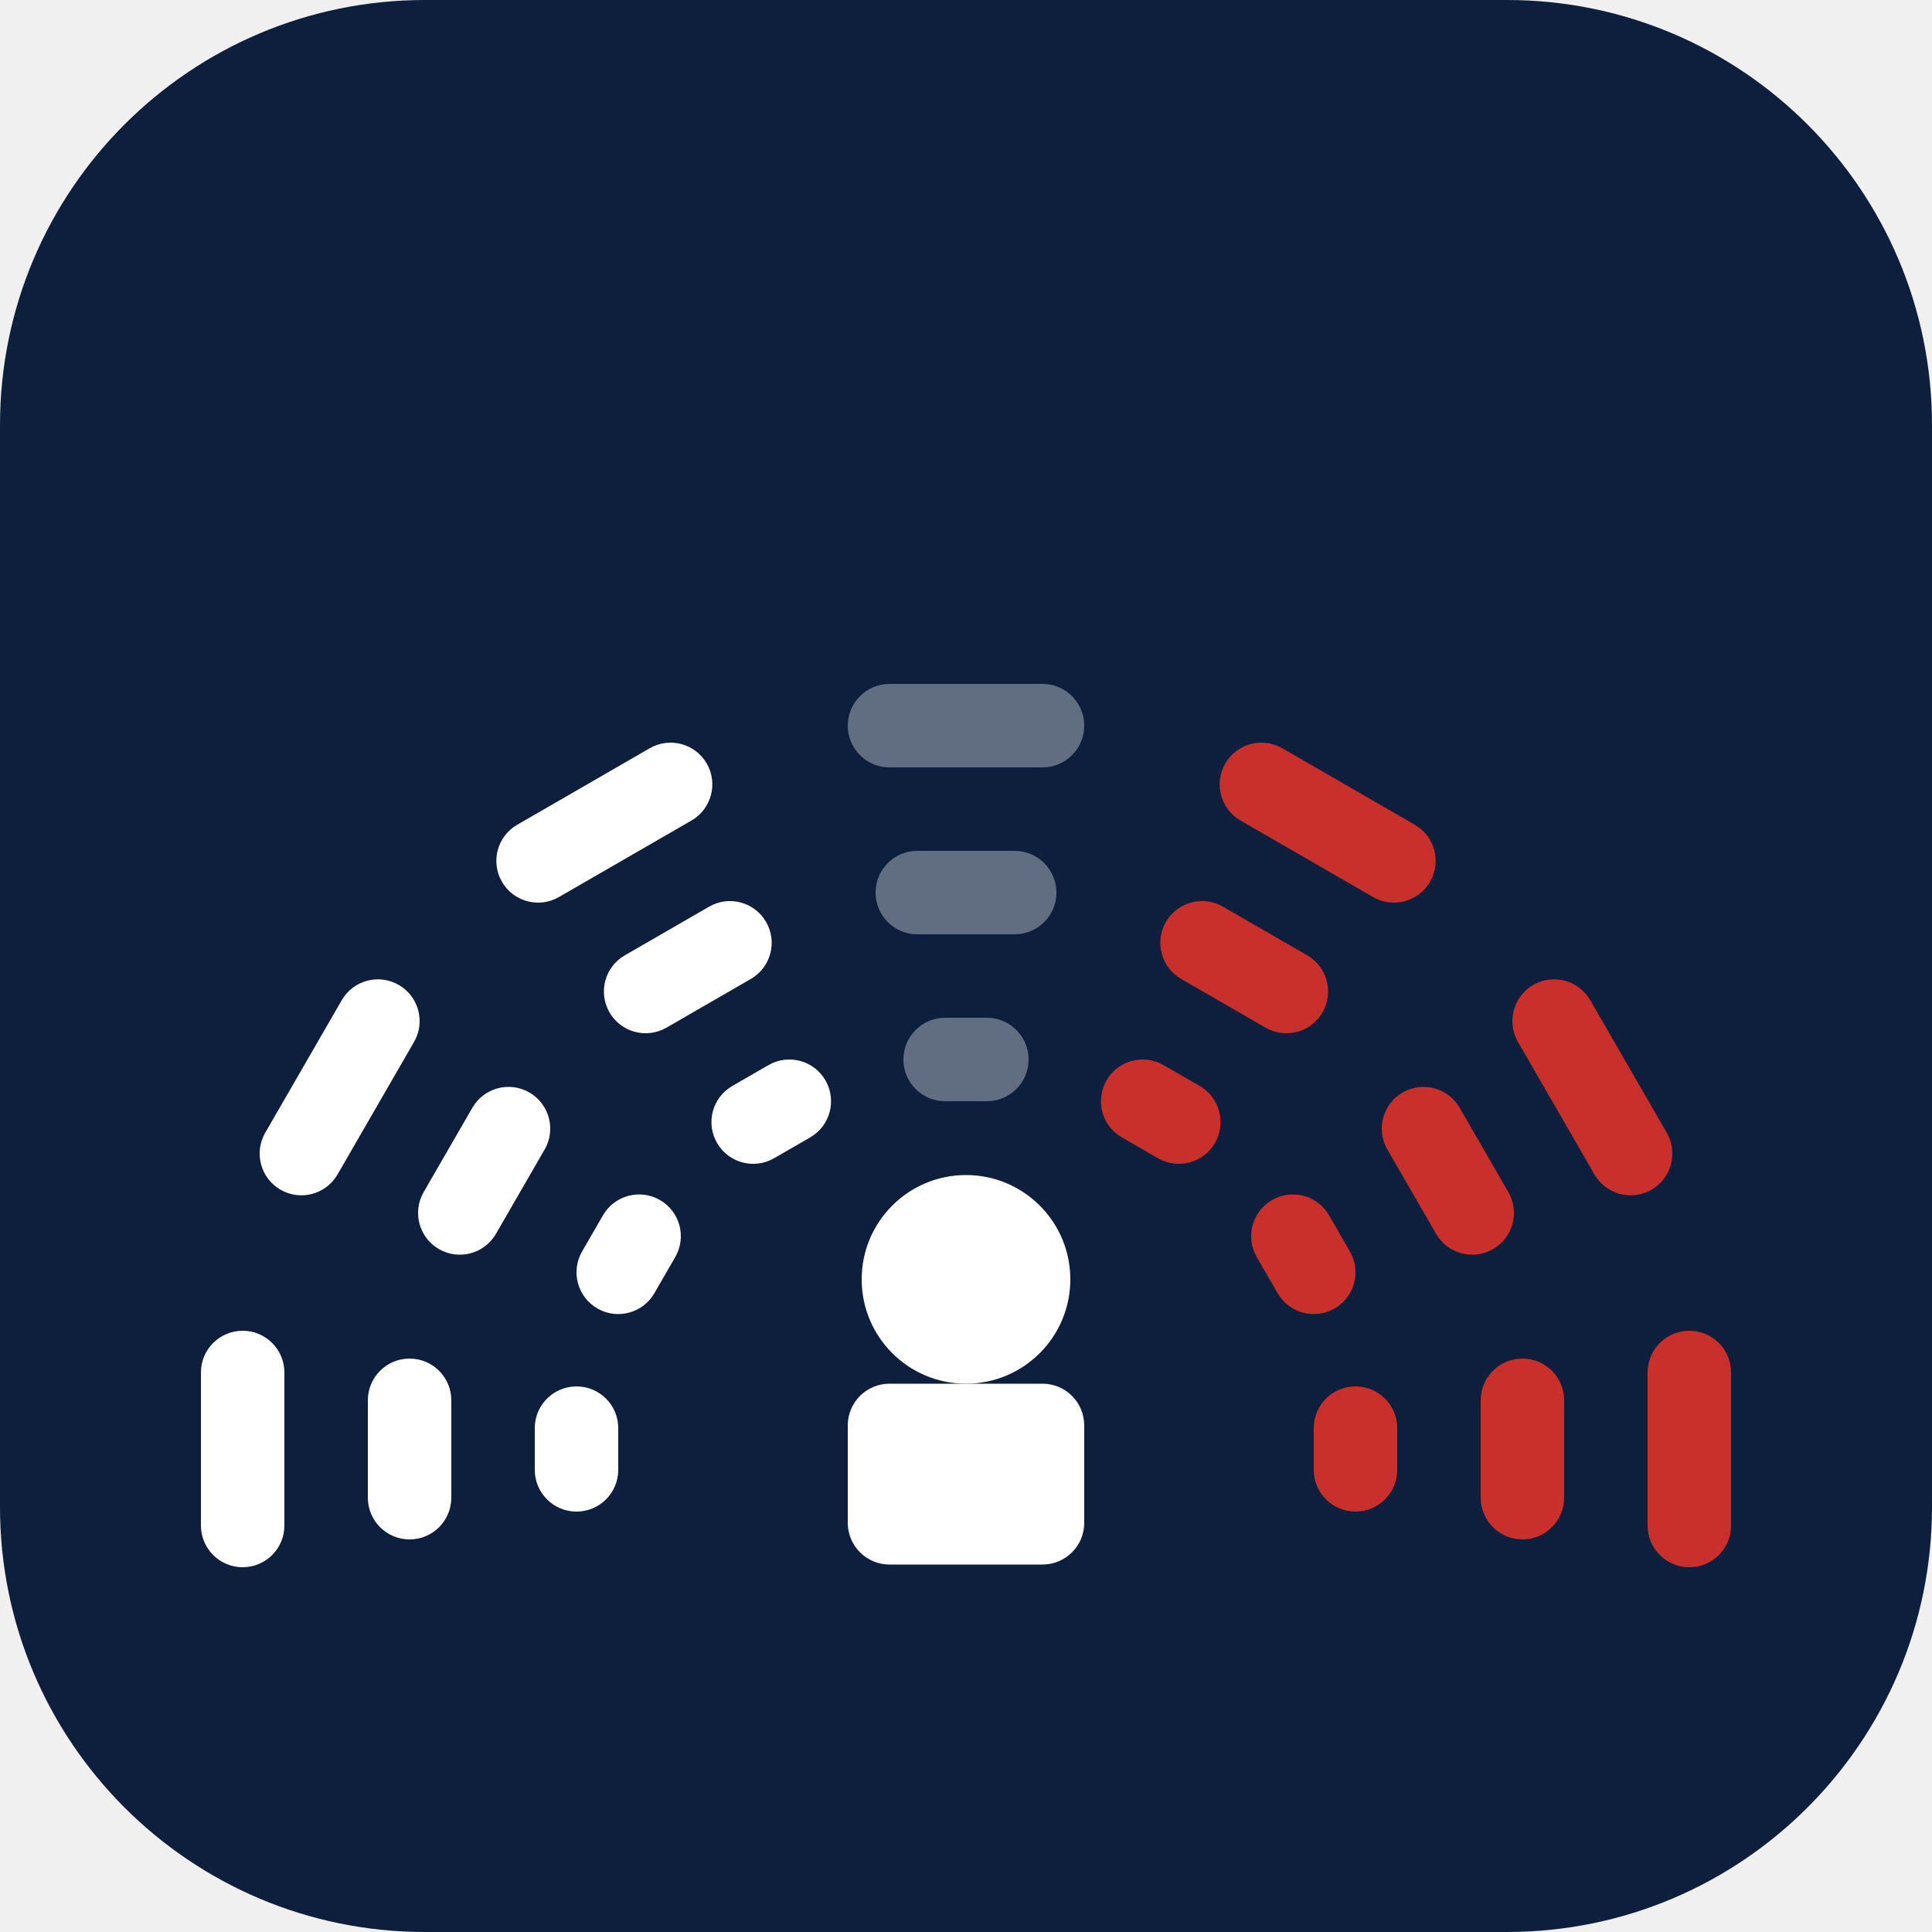
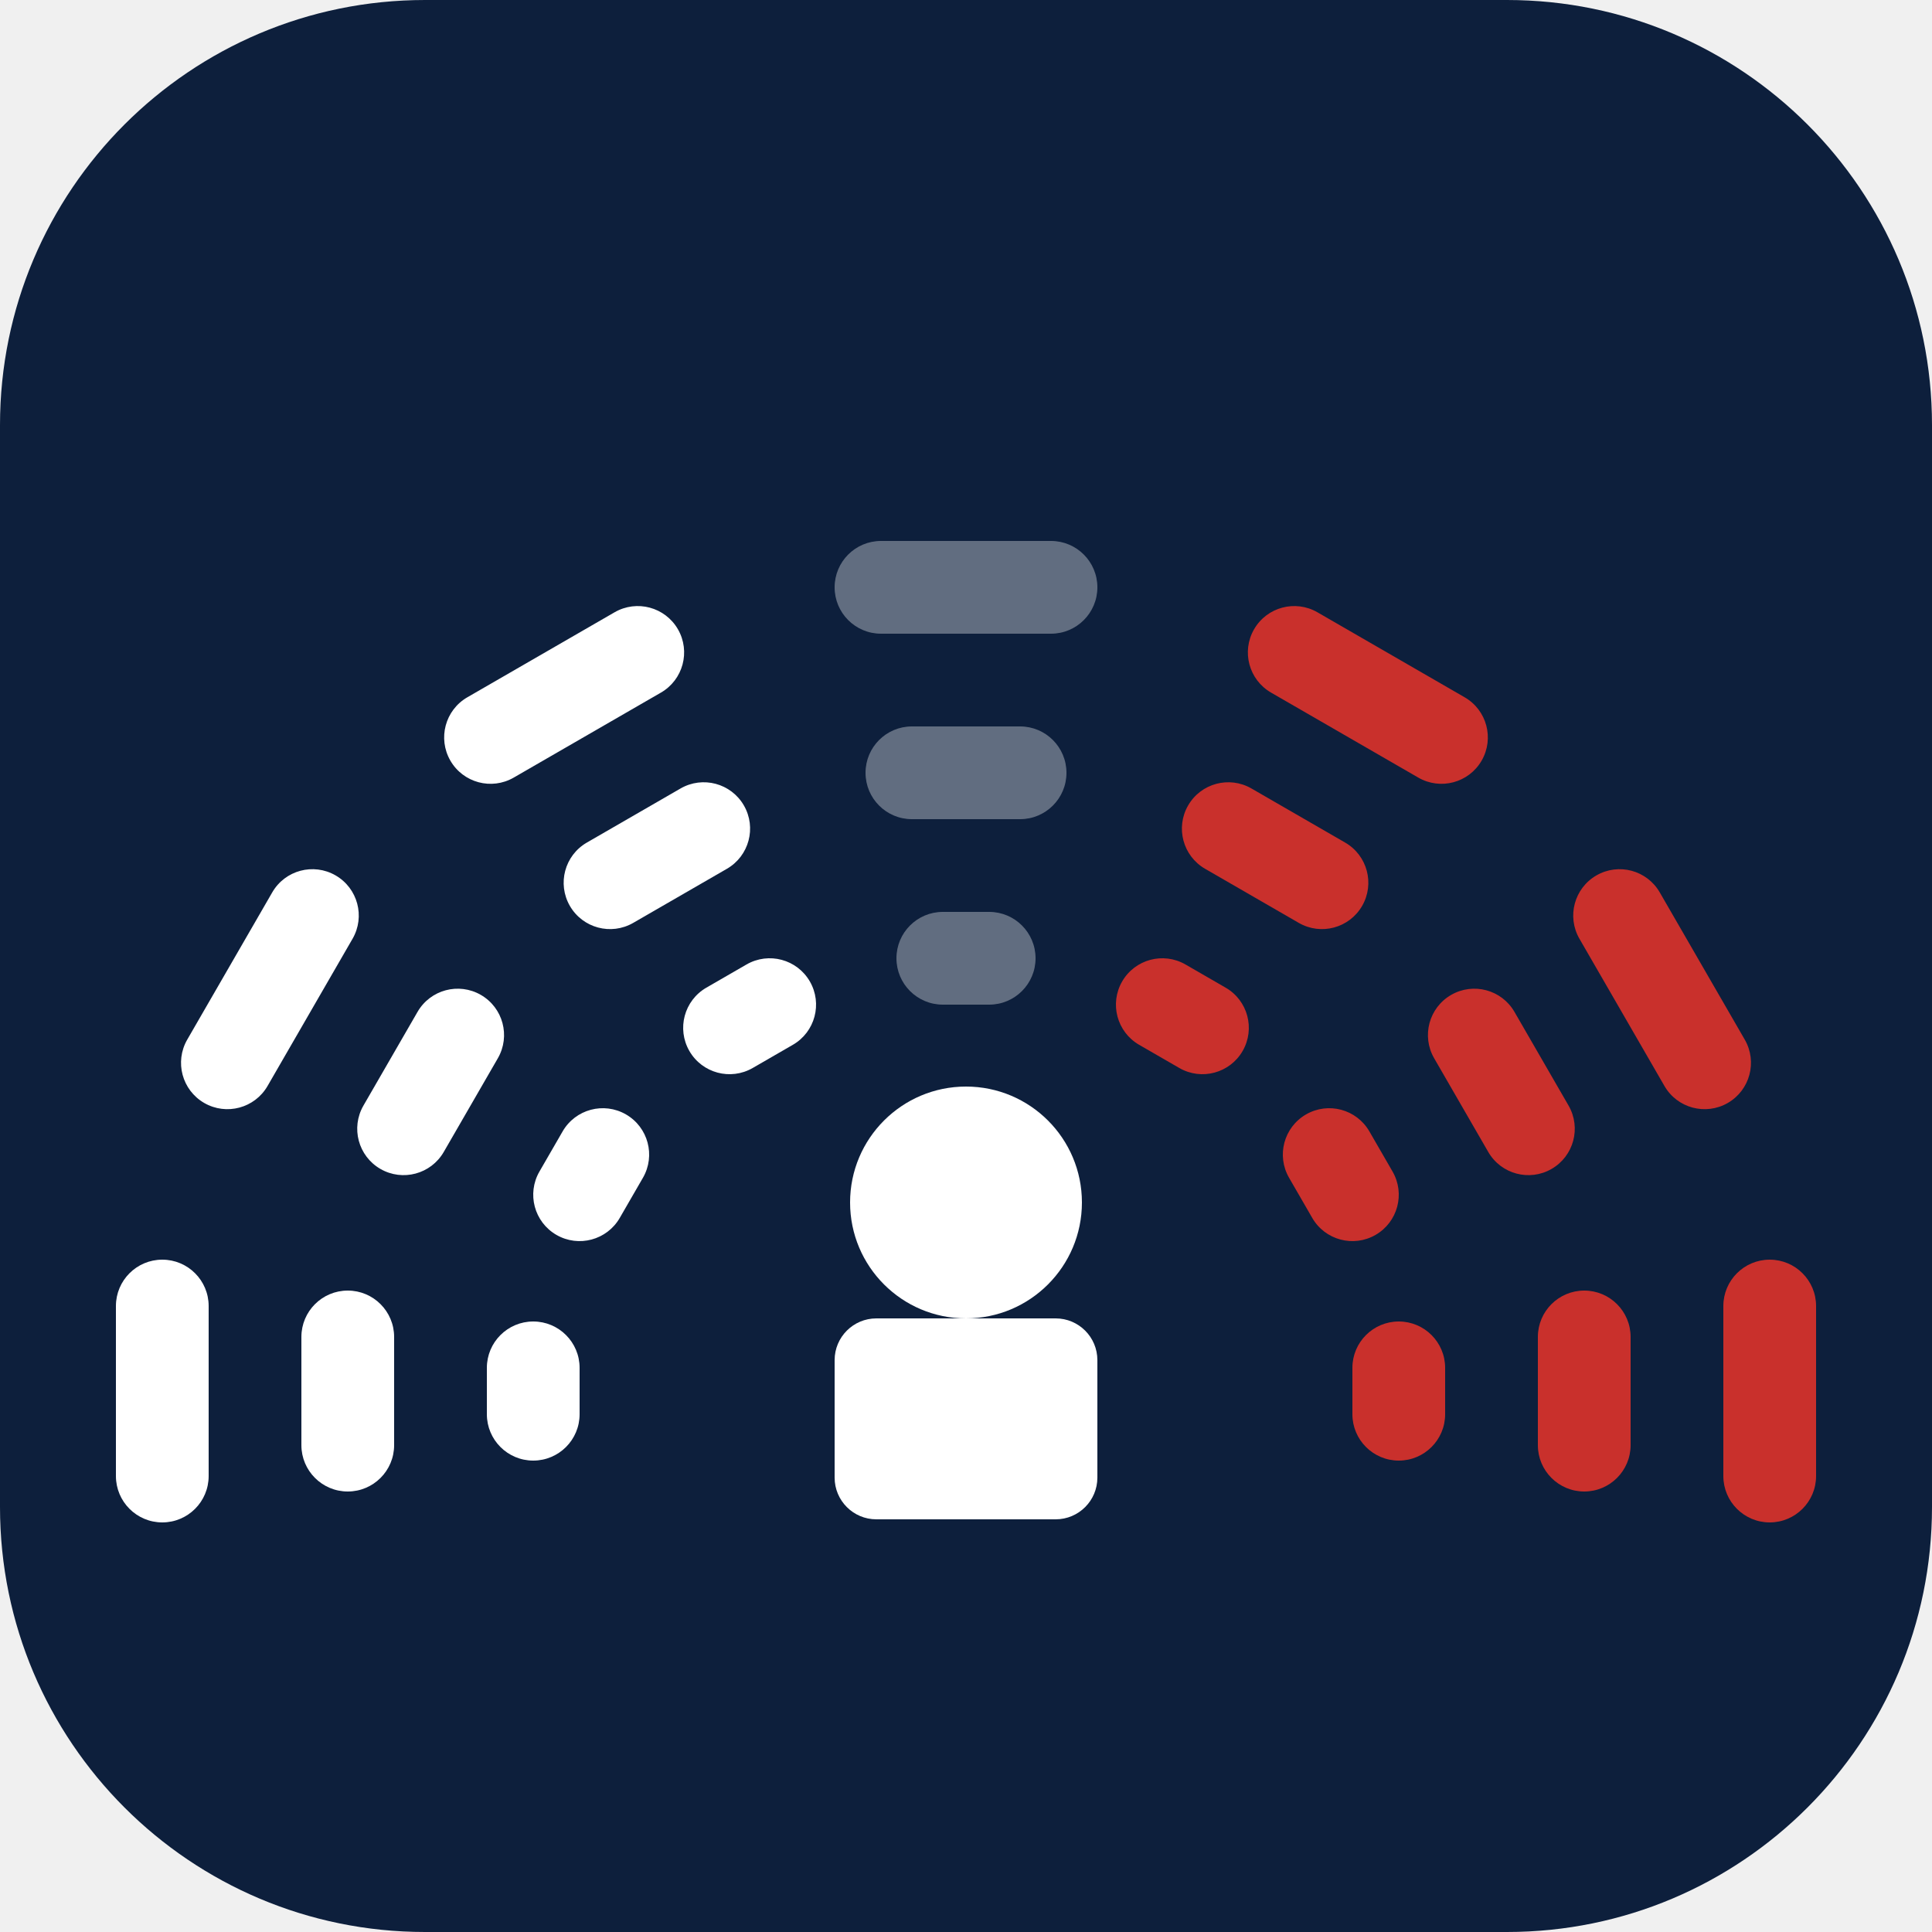
<svg xmlns="http://www.w3.org/2000/svg" width="100" height="100" viewBox="0 0 100 100" fill="none">
  <rect width="100" height="100" rx="22" fill="#0D1F3C" />
-   <rect x="6.44" y="72.84" width="12.24" height="4.32" rx="2.16" fill="#FFFFFF" transform="rotate(90,12.56,75.00)" />
-   <rect x="11.46" y="54.12" width="12.24" height="4.32" rx="2.16" fill="#FFFFFF" transform="rotate(120,17.58,56.28)" />
-   <rect x="25.16" y="40.42" width="12.24" height="4.32" rx="2.16" fill="#FFFFFF" transform="rotate(150,31.28,42.58)" />
-   <rect x="43.88" y="35.40" width="12.24" height="4.32" rx="2.16" fill="rgba(255,255,255,0.35)" transform="rotate(180,50.00,37.56)" />
-   <rect x="62.60" y="40.42" width="12.24" height="4.32" rx="2.16" fill="#C9302C" transform="rotate(210,68.72,42.58)" />
-   <rect x="76.30" y="54.12" width="12.24" height="4.32" rx="2.16" fill="#C9302C" transform="rotate(240,82.42,56.28)" />
-   <rect x="81.32" y="72.84" width="12.24" height="4.32" rx="2.16" fill="#C9302C" transform="rotate(270,87.44,75.00)" />
-   <rect x="16.52" y="72.84" width="9.36" height="4.32" rx="2.16" fill="#FFFFFF" transform="rotate(90,21.20,75.00)" />
-   <rect x="20.38" y="58.44" width="9.36" height="4.32" rx="2.16" fill="#FFFFFF" transform="rotate(120,25.06,60.60)" />
-   <rect x="30.92" y="47.90" width="9.36" height="4.32" rx="2.16" fill="#FFFFFF" transform="rotate(150,35.60,50.06)" />
-   <rect x="45.32" y="44.04" width="9.36" height="4.32" rx="2.16" fill="rgba(255,255,255,0.35)" transform="rotate(180,50.00,46.20)" />
-   <rect x="59.72" y="47.90" width="9.36" height="4.32" rx="2.16" fill="#C9302C" transform="rotate(210,64.40,50.06)" />
-   <rect x="70.26" y="58.44" width="9.36" height="4.32" rx="2.16" fill="#C9302C" transform="rotate(240,74.94,60.60)" />
-   <rect x="74.12" y="72.84" width="9.36" height="4.32" rx="2.16" fill="#C9302C" transform="rotate(270,78.80,75.00)" />
-   <rect x="26.60" y="72.84" width="6.48" height="4.32" rx="2.16" fill="#FFFFFF" transform="rotate(90,29.84,75.00)" />
-   <rect x="29.30" y="62.76" width="6.48" height="4.32" rx="2.16" fill="#FFFFFF" transform="rotate(120,32.54,64.92)" />
-   <rect x="36.68" y="55.38" width="6.48" height="4.32" rx="2.16" fill="#FFFFFF" transform="rotate(150,39.92,57.54)" />
-   <rect x="46.76" y="52.68" width="6.48" height="4.32" rx="2.16" fill="rgba(255,255,255,0.35)" transform="rotate(180,50.00,54.84)" />
-   <rect x="56.84" y="55.38" width="6.48" height="4.32" rx="2.16" fill="#C9302C" transform="rotate(210,60.08,57.54)" />
-   <rect x="64.22" y="62.76" width="6.48" height="4.32" rx="2.16" fill="#C9302C" transform="rotate(240,67.46,64.92)" />
-   <rect x="66.92" y="72.84" width="6.48" height="4.32" rx="2.16" fill="#C9302C" transform="rotate(270,70.16,75.00)" />
-   <circle cx="50" cy="66.22" r="5.40" fill="#FFFFFF" />
-   <rect x="43.88" y="71.62" width="12.24" height="9.36" rx="2.16" fill="#FFFFFF" />
+   <rect x="1.60" y="69.60" width="13.60" height="4.80" rx="2.40" fill="#FFFFFF" transform="rotate(90,8.40,72.00)" />
+   <rect x="7.17" y="48.80" width="13.60" height="4.80" rx="2.40" fill="#FFFFFF" transform="rotate(120,13.97,51.20)" />
+   <rect x="22.40" y="33.57" width="13.60" height="4.80" rx="2.40" fill="#FFFFFF" transform="rotate(150,29.20,35.97)" />
+   <rect x="43.20" y="28.00" width="13.60" height="4.80" rx="2.40" fill="rgba(255,255,255,0.35)" transform="rotate(180,50.00,30.40)" />
+   <rect x="64.00" y="33.57" width="13.60" height="4.80" rx="2.40" fill="#C9302C" transform="rotate(210,70.80,35.97)" />
+   <rect x="79.23" y="48.80" width="13.60" height="4.80" rx="2.40" fill="#C9302C" transform="rotate(240,86.03,51.20)" />
+   <rect x="84.80" y="69.60" width="13.60" height="4.80" rx="2.40" fill="#C9302C" transform="rotate(270,91.60,72.00)" />
+   <rect x="12.80" y="69.60" width="10.40" height="4.80" rx="2.40" fill="#FFFFFF" transform="rotate(90,18.00,72.00)" />
+   <rect x="17.09" y="53.60" width="10.40" height="4.80" rx="2.40" fill="#FFFFFF" transform="rotate(120,22.29,56.00)" />
+   <rect x="28.80" y="41.89" width="10.40" height="4.80" rx="2.40" fill="#FFFFFF" transform="rotate(150,34.00,44.29)" />
+   <rect x="44.80" y="37.60" width="10.40" height="4.80" rx="2.40" fill="rgba(255,255,255,0.35)" transform="rotate(180,50.00,40.00)" />
+   <rect x="60.80" y="41.89" width="10.40" height="4.80" rx="2.40" fill="#C9302C" transform="rotate(210,66.00,44.29)" />
+   <rect x="72.51" y="53.60" width="10.40" height="4.80" rx="2.40" fill="#C9302C" transform="rotate(240,77.71,56.00)" />
+   <rect x="76.80" y="69.60" width="10.40" height="4.80" rx="2.40" fill="#C9302C" transform="rotate(270,82.00,72.00)" />
+   <rect x="24.00" y="69.60" width="7.20" height="4.80" rx="2.40" fill="#FFFFFF" transform="rotate(90,27.60,72.00)" />
+   <rect x="27.00" y="58.40" width="7.20" height="4.80" rx="2.40" fill="#FFFFFF" transform="rotate(120,30.60,60.80)" />
+   <rect x="35.20" y="50.20" width="7.20" height="4.80" rx="2.40" fill="#FFFFFF" transform="rotate(150,38.80,52.60)" />
+   <rect x="46.40" y="47.20" width="7.20" height="4.80" rx="2.40" fill="rgba(255,255,255,0.35)" transform="rotate(180,50.00,49.60)" />
+   <rect x="57.60" y="50.20" width="7.20" height="4.80" rx="2.40" fill="#C9302C" transform="rotate(210,61.20,52.60)" />
+   <rect x="65.80" y="58.40" width="7.20" height="4.80" rx="2.40" fill="#C9302C" transform="rotate(240,69.40,60.80)" />
+   <rect x="68.80" y="69.60" width="7.20" height="4.80" rx="2.40" fill="#C9302C" transform="rotate(270,72.40,72.00)" />
+   <circle cx="50" cy="62.24" r="6.00" fill="#FFFFFF" />
+   <rect x="43.20" y="68.24" width="13.60" height="10.40" rx="2.16" fill="#FFFFFF" />
</svg>
